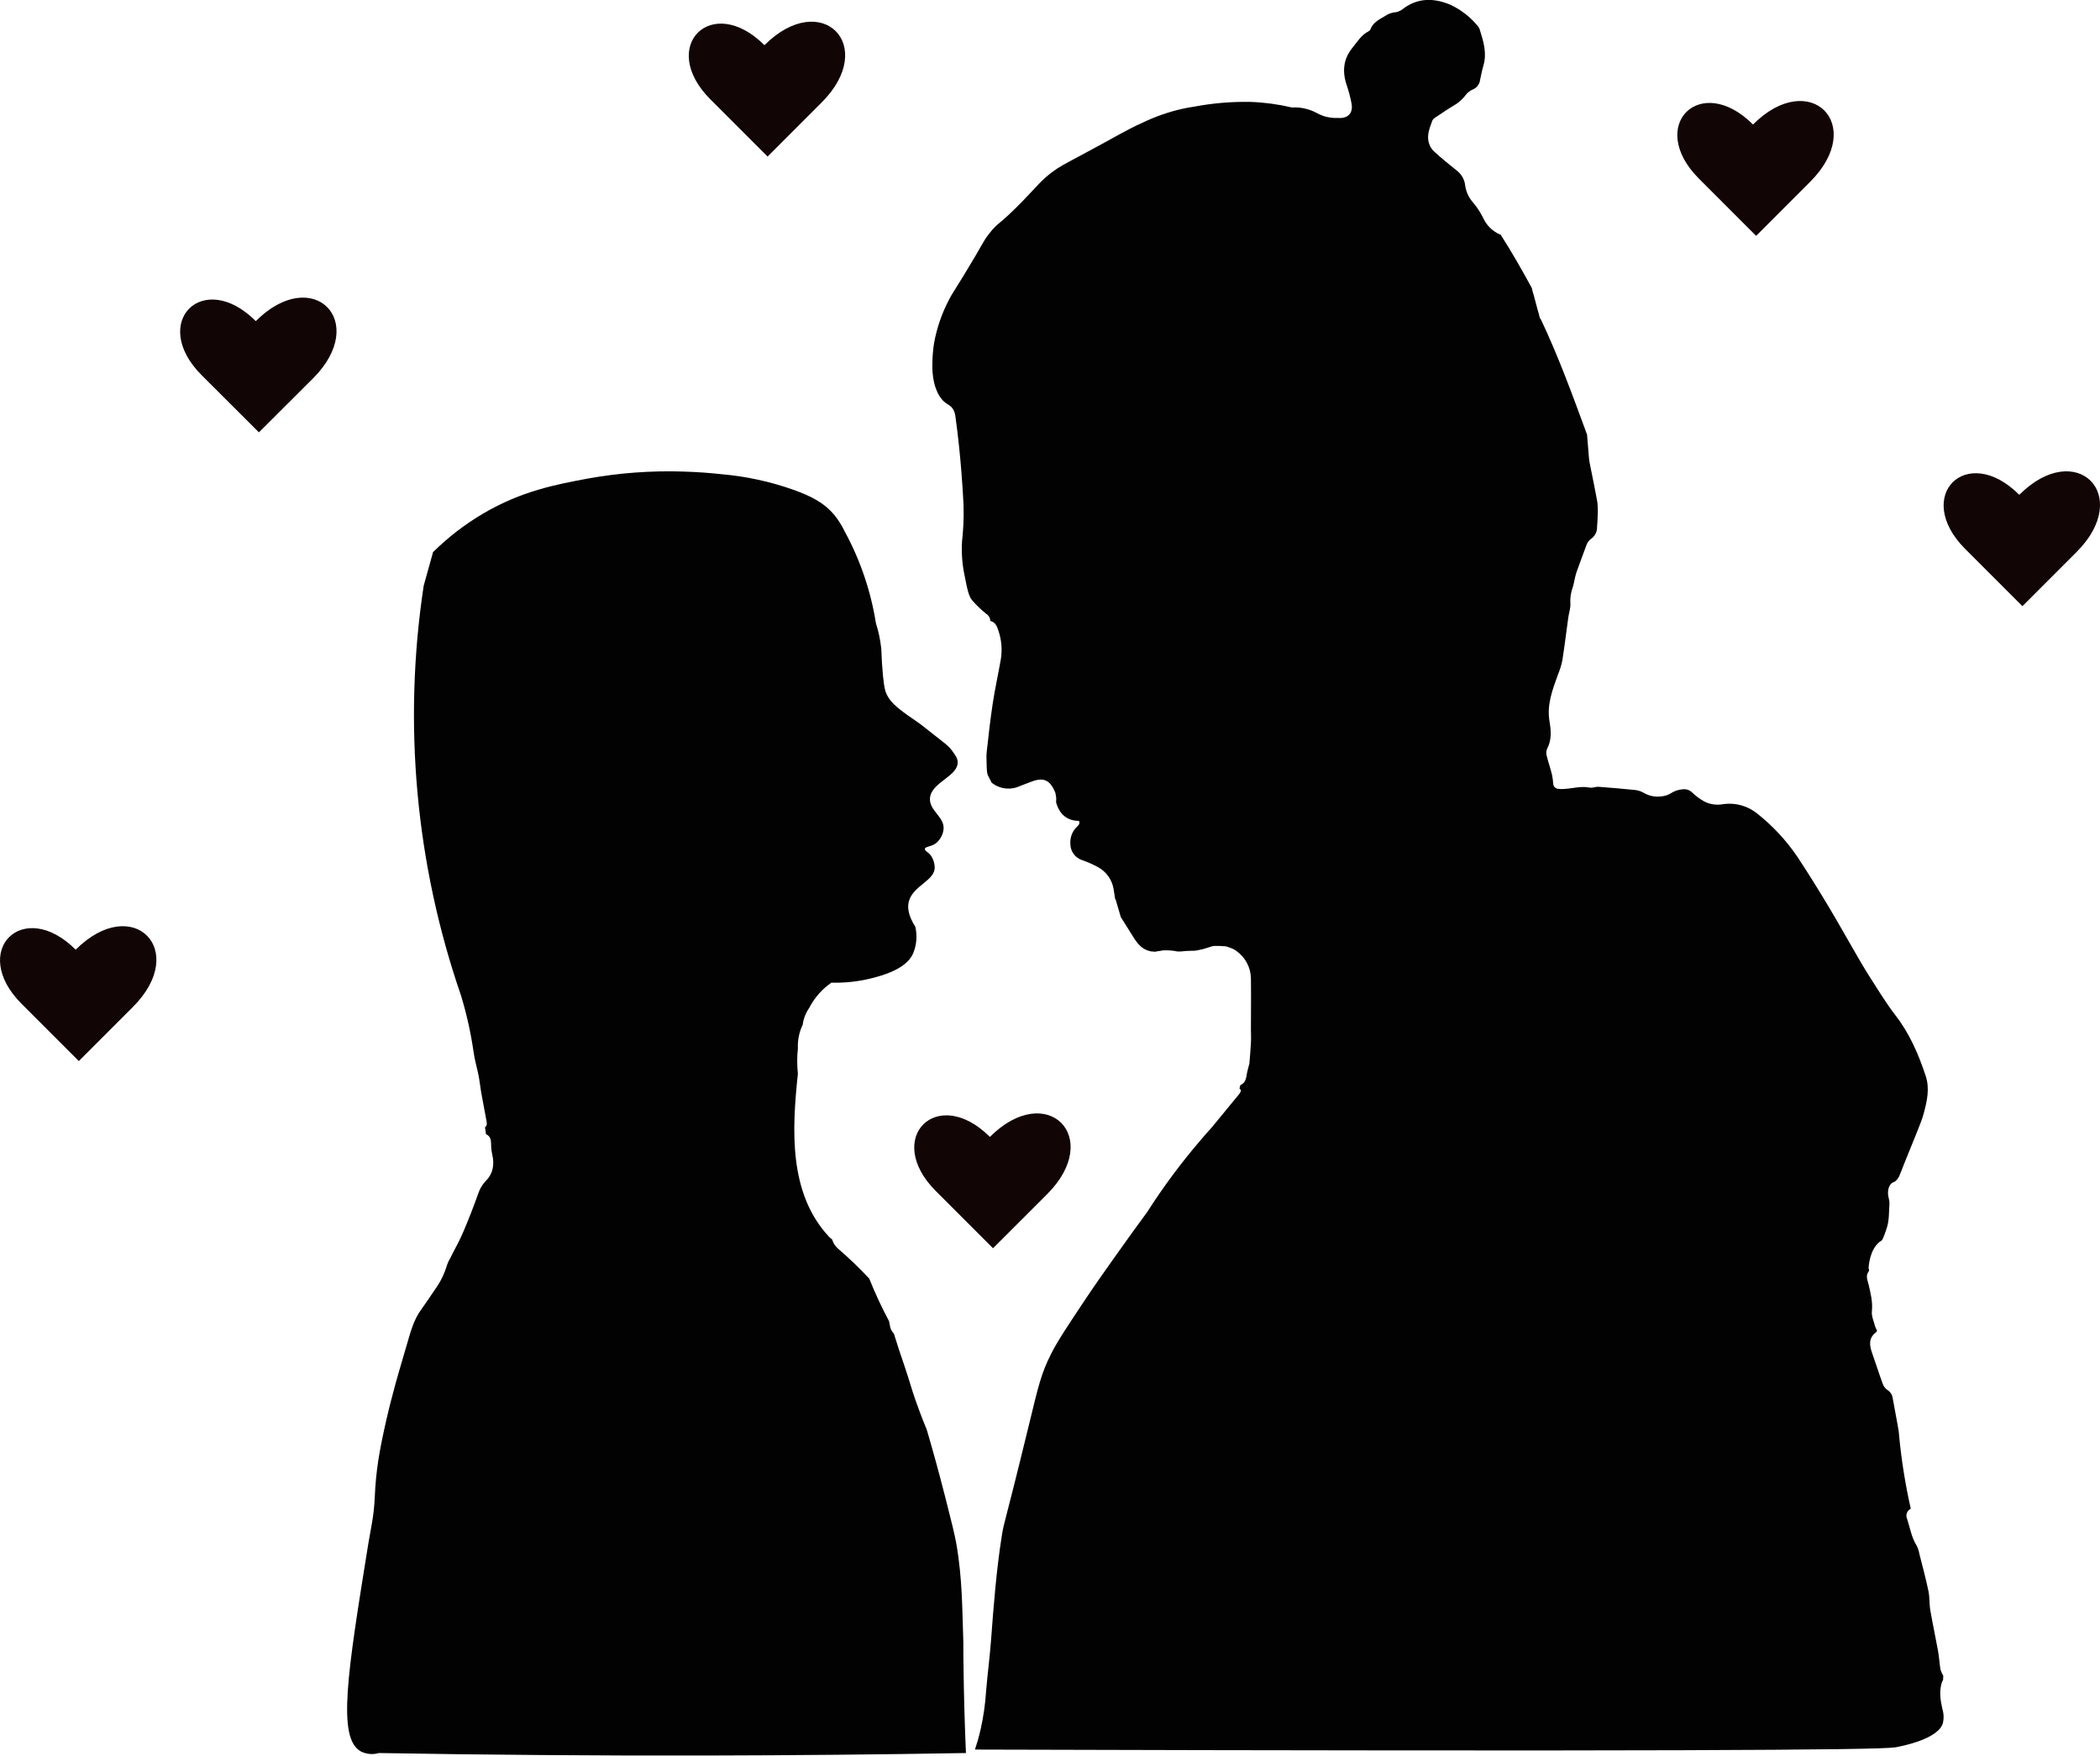
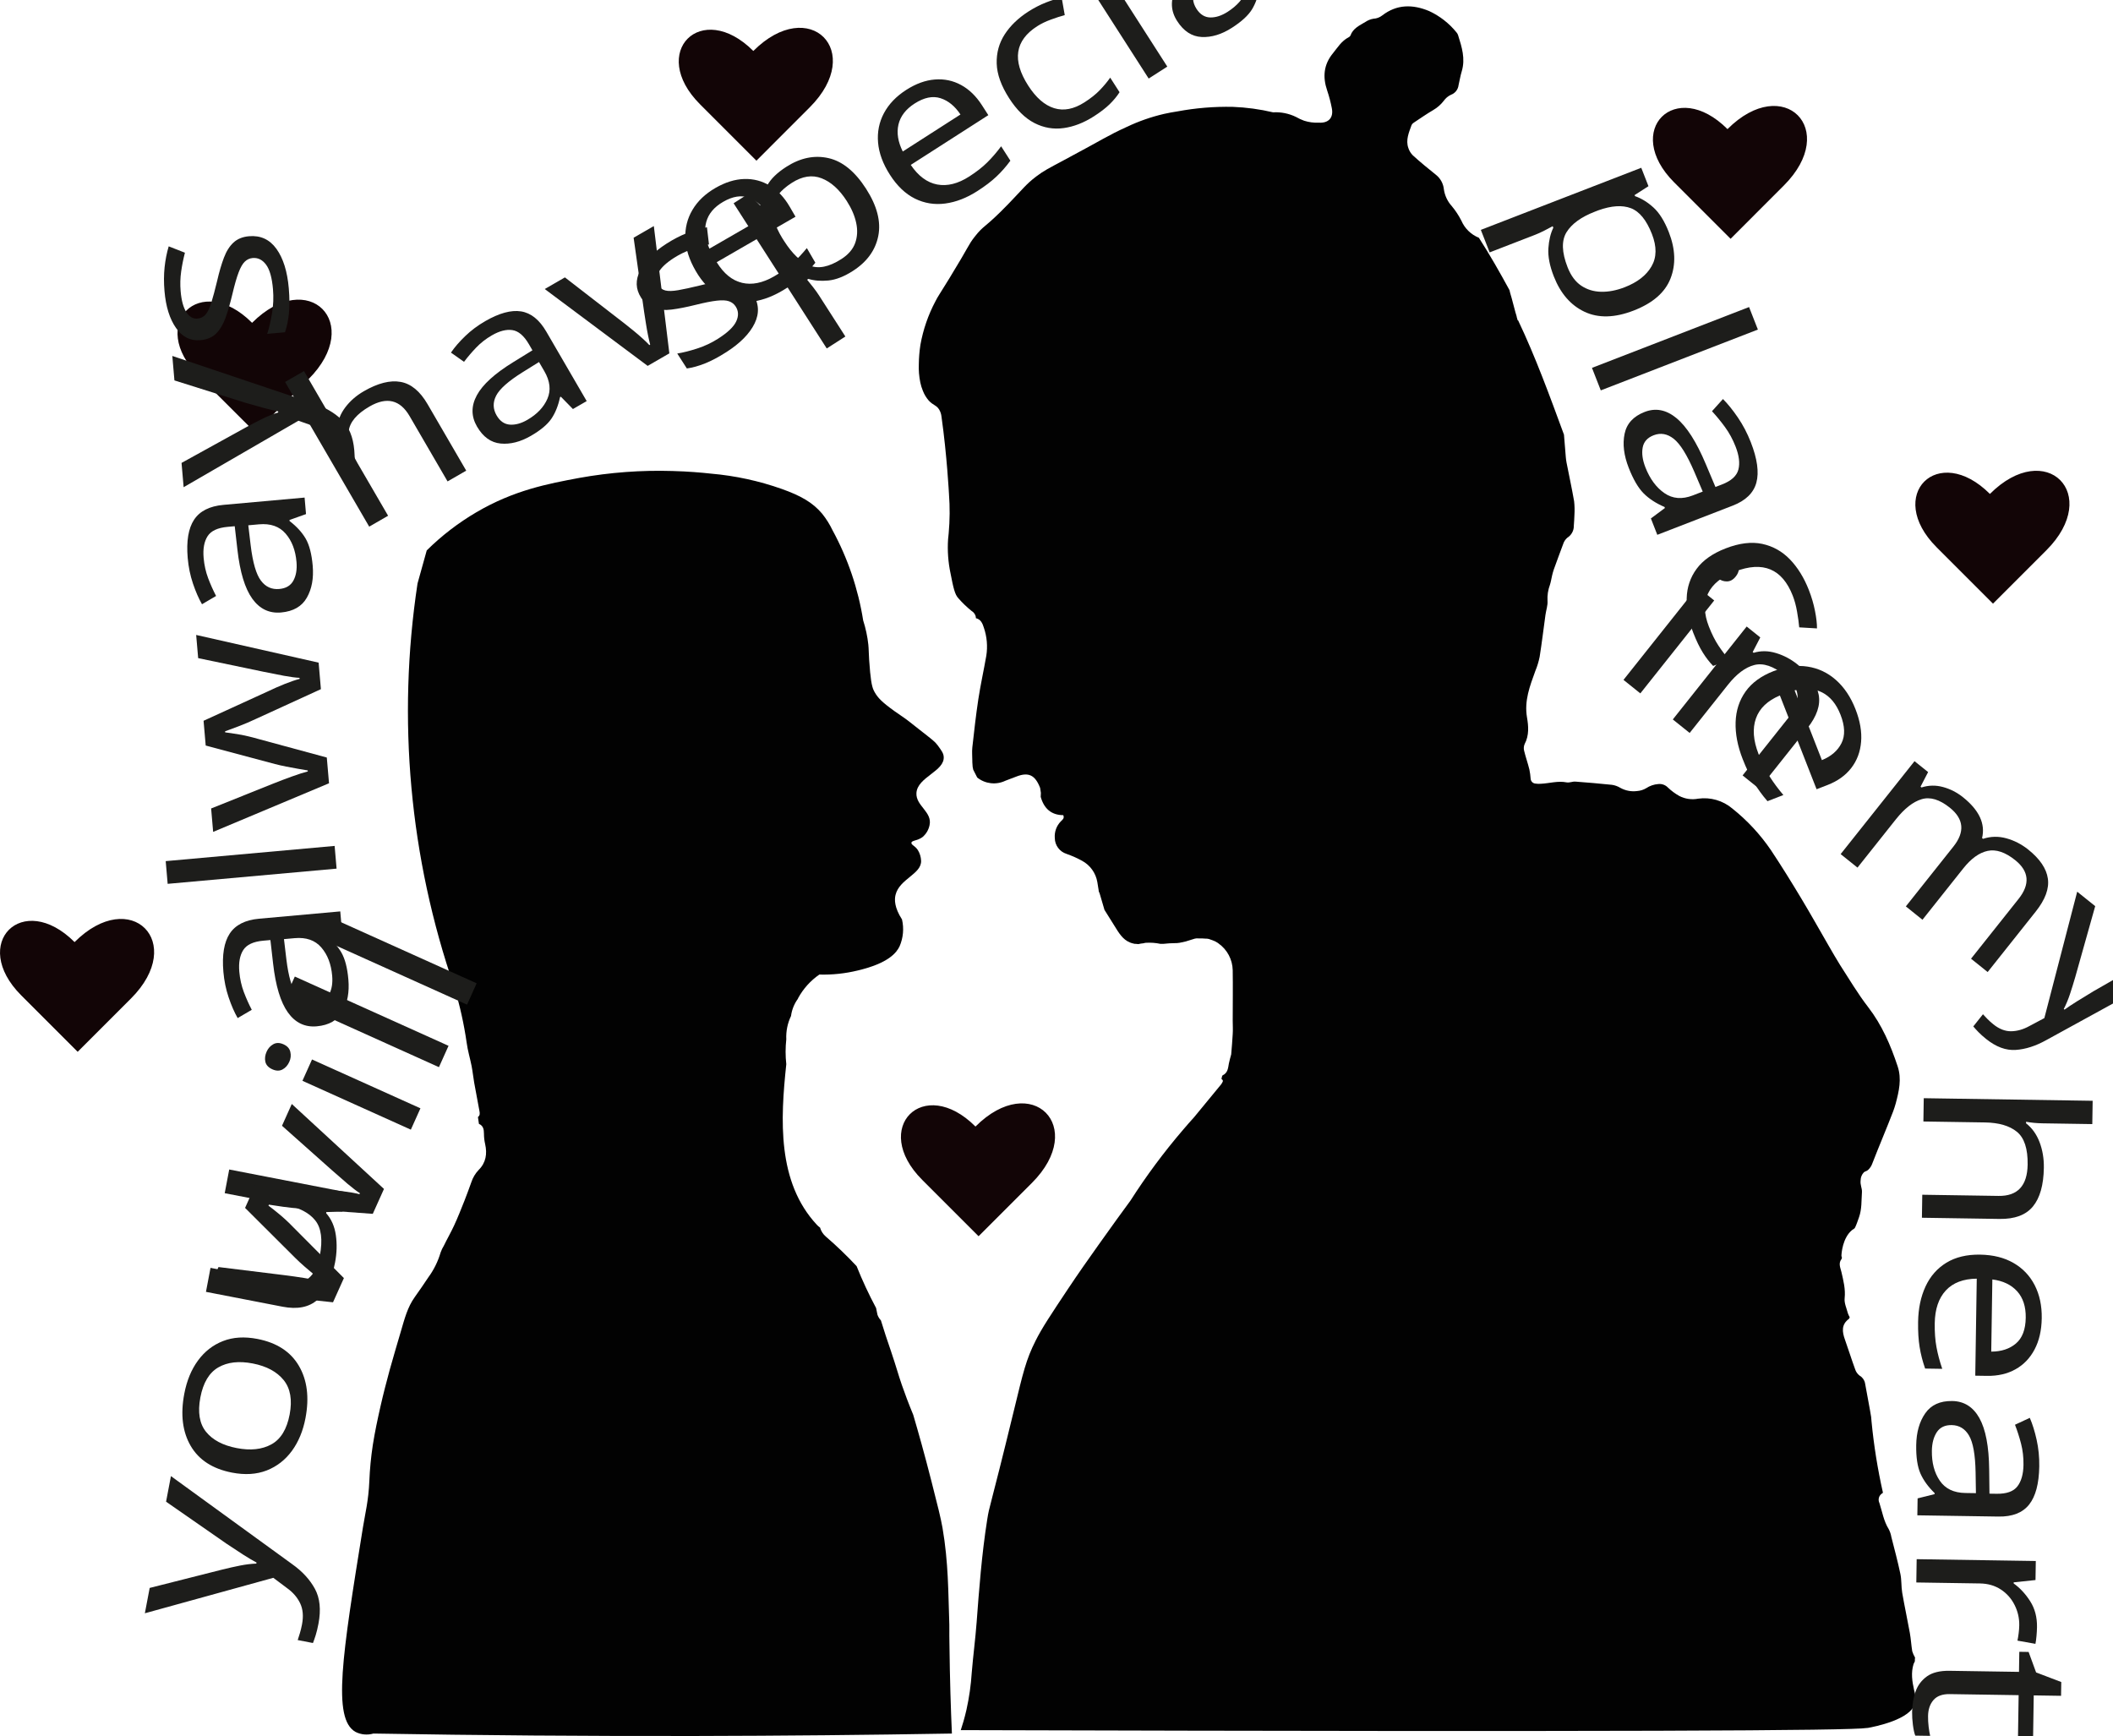
- <svg xmlns="http://www.w3.org/2000/svg" viewBox="0 0 642.4 536.89">
+ <svg xmlns="http://www.w3.org/2000/svg" viewBox="0 0 655.92 538.89">
  <defs>
-     <style>.cls-1{fill:#020202;}.cls-2{fill:#120506;}</style>
+     <style>.cls-1{fill:#020202;}.cls-2{fill:#120506;}.cls-3{font-size:69.12px;}.cls-3,.cls-4,.cls-5{fill:#1d1d1b;font-family:BadUnicornDEMO-Regular, Bad Unicorn DEMO;}.cls-4{font-size:69px;}.cls-5{font-size:68.71px;}</style>
  </defs>
  <g id="Warstwa_1" data-name="Warstwa 1">
-     <path class="cls-1" d="M710.81,552.86c-.6-2.69-1-5.35-.16-8.06l.4-.84c0-.35,0-.82.06-1.17a9.1,9.1,0,0,1-.87-1.95c-.31-1.87-.4-3.79-.74-5.66-.75-4.16-1.65-8.3-2.37-12.47-.33-1.94-.17-4-.57-5.88-.81-3.86-1.84-7.68-2.81-11.5a8.1,8.1,0,0,0-.81-2.4c-1.57-2.51-2-5.39-2.9-8.14a2.33,2.33,0,0,1,.91-3l.2-.16a177.92,177.92,0,0,1-3.54-22.05c-.05-.5-.08-1-.13-1.49-.13-.73-.24-1.46-.37-2.18q-.74-4.17-1.53-8.32a3.47,3.47,0,0,0-1.67-2.31,4,4,0,0,1-1.4-2c-1.11-3-2.07-6.14-3.16-9.18-.87-2.43-1.17-4.69,1.25-6.46.09-.07.12-.24.23-.49a7.37,7.37,0,0,1-.57-1.23c-.4-1.56-1.18-3.18-1-4.69.3-2.84-.4-5.46-1-8.12-.33-1.36-1-2.65,0-4,.32-.42,0-.79,0-1,0-.81.37-5.59,3.27-8,.37-.31.77-.36,1-.88.47-1,.82-2.1,1.2-3.16.89-2.52.71-5.15.9-7.75.08-1.25-.6-2.17-.41-3.72a3.59,3.59,0,0,1,1-2.43c.47-.4.78-.29,1.3-.74a4.86,4.86,0,0,0,1.32-2c2.09-5.4,4.38-10.73,6.46-16.14q.46-1.23.81-2.49c1-3.78,1.91-7.59.6-11.54-2.18-6.58-4.88-12.85-9.18-18.42-3.19-4.12-5.84-8.64-8.67-13-1.26-2-2.38-4-3.55-6-2.86-4.94-5.65-9.93-8.59-14.82s-6.1-10-9.34-14.87a58.89,58.89,0,0,0-12-12.93,13.51,13.51,0,0,0-10.58-3.05,9,9,0,0,1-5.87-.84,17.73,17.73,0,0,1-3.54-2.62,3.6,3.6,0,0,0-3-1.08,7.86,7.86,0,0,0-3.73,1.28,6.32,6.32,0,0,1-2.75.88,8.43,8.43,0,0,1-5.32-1,6.91,6.91,0,0,0-2.57-.92q-5.67-.58-11.37-1c-.89-.06-1.86.42-2.72.24-2.71-.54-5.3.31-7.95.43a7.25,7.25,0,0,1-1.68-.05,1.62,1.62,0,0,1-1.52-1.56,20.5,20.5,0,0,0-.39-2.83c-.49-2-1.17-3.88-1.64-5.85a3.18,3.18,0,0,1,.18-2.05c1.42-2.68,1.19-5.56.72-8.28-.88-5.18.9-9.73,2.58-14.37a23.87,23.87,0,0,0,1.35-4.41c.68-4.31,1.2-8.65,1.8-13,.2-1.47.76-3,.64-4.38a12.33,12.33,0,0,1,.76-5c.3-.93.44-1.92.67-2.88a18.86,18.86,0,0,1,.51-1.82c1-2.64,1.89-5.29,2.91-7.91a4.29,4.29,0,0,1,1.32-2,4.28,4.28,0,0,0,2-3.74c.07-1.12.17-2.25.19-3.38a24.26,24.26,0,0,0-.1-4.18c-.7-4-1.56-8-2.35-12a15.77,15.77,0,0,1-.23-1.68c-.2-2.33-.38-4.66-.57-7-4.42-12-8.77-24-14.24-35.49h-.13c-.1-.35-.2-.71-.31-1.07l0-.12c-.14-.43-.27-.87-.39-1.31-.41-1.49-.79-3-1.19-4.48-.14-.54-.34-1.07-.47-1.62l-.18-.77c-3-5.52-6.12-11-9.5-16.26a10,10,0,0,1-5.45-5.33,24.2,24.2,0,0,0-3-4.54A9.76,9.76,0,0,1,564.85,87a6.56,6.56,0,0,0-2.48-4.51c-2.41-1.94-4.82-3.89-7.13-6a5.6,5.6,0,0,1-1.41-2.28c-.89-2.52.17-4.85,1-7.17a1.85,1.85,0,0,1,.72-.75c2-1.32,4-2.72,6-3.89a11.17,11.17,0,0,0,3.29-2.9,5.64,5.64,0,0,1,2.21-1.84,3.62,3.62,0,0,0,2.36-3c.33-1.44.57-2.91,1-4.33,1.16-3.9,0-7.53-1.15-11.17a2.24,2.24,0,0,0-.48-.85,23.85,23.85,0,0,0-8.51-6.64c-5.06-2.11-10-2.16-14.58,1.38a4.74,4.74,0,0,1-2.7,1,6.29,6.29,0,0,0-2.5,1c-1.82,1.09-3.88,2-4.64,4.23a1.24,1.24,0,0,1-.61.56c-2.17,1.12-3.37,3.15-4.84,4.95-2.88,3.52-3.21,7.35-1.78,11.54a41.73,41.73,0,0,1,1.45,5.51c.57,2.92-1,4.66-4,4.48a13,13,0,0,1-4.61-.61,15.87,15.87,0,0,1-2.52-1.17,14.34,14.34,0,0,0-7.11-1.43,65.26,65.26,0,0,0-12.5-1.7,84,84,0,0,0-17.24,1.42c-1.44.23-2.55.41-4.08.76a57.12,57.12,0,0,0-11.65,4.07c-6.11,2.79-6.93,3.62-19.33,10.23-4.95,2.65-6.38,3.35-8.71,5.12-3.19,2.42-4.16,3.88-8.56,8.43-7.65,7.91-7.58,6.45-10.61,10.36-2,2.56-1.4,2.38-7.83,12.88-3.39,5.53-3.4,5.33-4.3,7.08a46.14,46.14,0,0,0-4.66,13.5,42.94,42.94,0,0,0-.5,6.05,23.46,23.46,0,0,0,.46,5.65,14.27,14.27,0,0,0,.8,2.6,10.23,10.23,0,0,0,1.8,3c1.41,1.55,2.39,1.4,3.27,2.84a5.36,5.36,0,0,1,.71,2.18c1.7,12,2.32,24,2.32,24a73.91,73.91,0,0,1-.09,12.22c-.09.84-.13,1.1-.19,1.89a38.81,38.81,0,0,0,.76,10.52c.86,4.41,1.32,6.59,2.46,7.77a32.65,32.65,0,0,0,4.07,3.91,2.89,2.89,0,0,1,1.22,1.45,2.53,2.53,0,0,1,.13.8h0c1.54.36,2.06,1.65,2.46,2.92a18.14,18.14,0,0,1,.77,8.74c-.78,4.49-1.78,8.95-2.47,13.46-.76,5-1.31,10-1.87,15-.15,1.38,0,2.79,0,4.19a.36.36,0,0,1,0,.1,1.45,1.45,0,0,1,0,.29,13.93,13.93,0,0,0,.1,1.44,8.76,8.76,0,0,0,.18.89c.42.81.83,1.63,1.24,2.44a8.26,8.26,0,0,0,8.73,1c1.1-.45,2.23-.83,3.34-1.27,3.83-1.52,5.91-.54,7.46,3.5.06.43.16,1.09.23,1.52l-.05,1.25c1,3.58,3.24,5.66,7,5.68.44,1-.27,1.43-.73,1.9a6.64,6.64,0,0,0-1.9,5.2,5.21,5.21,0,0,0,3.65,4.92,31.87,31.87,0,0,1,4.81,2.14,9.28,9.28,0,0,1,4.75,6.64c.13.76.25,1.53.37,2.29l.08.59.27.64c.5,1.69,1,3.39,1.49,5.08,1.19,1.91,2.39,3.8,3.57,5.71,1.31,2.13,2.71,4.15,5.37,4.73a3.48,3.48,0,0,1,.41.1H469c.33,0,.68.07,1,.09a9.76,9.76,0,0,1,1.59-.26,3.5,3.5,0,0,1,.73-.15,17,17,0,0,1,4.55.33l.87,0a37.08,37.08,0,0,1,3.8-.23c.13,0,.25,0,.38,0l.88-.1c.63-.16,1.27-.29,1.9-.41.93-.31,1.86-.6,2.8-.87a3,3,0,0,1,1.18-.08l.42,0h.65a8.72,8.72,0,0,1,1.14.07l.38,0a3.78,3.78,0,0,1,1.23.32l.49.17a6.58,6.58,0,0,1,1.66.82l.11.08.13.1a10.44,10.44,0,0,1,4.41,8.31c.08,5.21,0,10.42,0,15.63,0,1.41.1,2.82,0,4.23-.1,2.09-.31,4.18-.47,6.27-.24.94-.54,1.87-.72,2.83-.26,1.43-.32,2.9-1.92,3.67-.25.12-.26.74-.38,1.13l0,0,.41.39,0,0V364h0l-.45.78L487.36,375q-1.75,1.93-3.51,4a195.79,195.79,0,0,0-16.29,21.94c-2.44,3.31-5.84,8-9.85,13.65-3.43,4.83-6.16,8.69-9.48,13.67-5.43,8.16-8.15,12.24-10.1,16.14-3,5.91-3.9,9.95-6.7,21.47-7.85,32.28-7.57,29.29-8.34,34.11-1.7,10.72-2.55,22.05-3.28,31.83-.39,5.23-1.09,10.43-1.52,15.66A75.13,75.13,0,0,1,416.65,559c-.61,2.68-1.28,4.86-1.77,6.32,206.44.59,276.58.16,281.32-.67l.19,0c1.9-.34,13.82-2.63,14.67-7.81A8,8,0,0,0,710.81,552.86Z" transform="translate(-116.64 -30.24)" />
-     <path class="cls-1" d="M409.58,263.08c.44,4.59-8.17,6.33-8.46,11.34-.23,4,5,5.84,4.07,10A6.54,6.54,0,0,1,403,288.1c-1.58,1.17-3.32,1-3.43,1.73s1.1.91,2,2.31a6.85,6.85,0,0,1,1,3.29c.16,4.16-6.69,5.61-7.93,10.58-.37,1.49-.39,3.94,2,7.65a13.32,13.32,0,0,1-.75,8.34c-.93,1.95-3.39,5.24-13,7.51a45,45,0,0,1-11.91,1.26,21.22,21.22,0,0,0-6.57,7.29c0,.11-.09.21-.14.31a11.59,11.59,0,0,0-2.08,5.26,15.09,15.09,0,0,0-1.47,7.25,35,35,0,0,0,0,7.72c-1.83,17.17-2.86,36.58,9.48,49.84a6.19,6.19,0,0,0,1,.88,5.78,5.78,0,0,0,1.81,2.8,121.22,121.22,0,0,1,9.54,9.17,128.56,128.56,0,0,0,6.05,13l.42,2.08a4.93,4.93,0,0,0,1.07,1.75c.95,3.16,2,6.28,3.07,9.39,1.79,5.29,2.26,7.28,3.43,10.65.92,2.64,2.08,5.78,3.54,9.29,1.45,4.92,3.48,12.07,5.7,20.81,1.9,7.46,2.85,11.2,3.39,14.3,1.85,10.68,1.77,20.48,2.06,28.17.12,3,0,3.62.09,7.94.12,10.86.43,20.23.76,27.71q-39.3.68-79.58.76-50.79.09-100-.76a7.56,7.56,0,0,1-5.56-.51c-7.26-4.09-4.08-23.86,2.3-63.41.7-4.35,1.75-8.4,2-14.45a101.66,101.66,0,0,1,1.07-11.14c.62-4,1.49-8.05,2.38-12s1.87-7.67,2.9-11.48c1.1-4,2.32-8,3.48-12,1.08-3.65,2-7.36,4.29-10.53,1.44-2,2.82-4.05,4.19-6.09a24.87,24.87,0,0,0,3.82-7.74,11.15,11.15,0,0,1,1-2.09c1-2.07,2.18-4.1,3.15-6.2,1.19-2.54,2.2-5.16,3.24-7.75.76-1.9,1.44-3.83,2.14-5.75a10.07,10.07,0,0,1,2.29-3.83c2.26-2.25,2.67-5,2-8a14.26,14.26,0,0,1-.37-3.19c0-1.38-.22-2.53-1.56-3.1L265,375c.69-.51.6-1.18.46-1.92-.55-2.9-1.1-5.81-1.62-8.73-.3-1.73-.47-3.48-.81-5.21-.48-2.42-1.21-4.79-1.53-7.23a115.14,115.14,0,0,0-3.84-17.22h0a263.24,263.24,0,0,1-11.41-125.32q1.42-5.13,2.86-10.27a78.09,78.09,0,0,1,15.42-11.85c11.74-6.88,22.24-8.84,31.92-10.65a139.26,139.26,0,0,1,28.92-2.15c4.84.13,8.93.48,12,.82a88.83,88.83,0,0,1,22,4.77c5.79,2.07,9.5,4.14,12.46,7.64a26.49,26.49,0,0,1,3.25,5.17,87.2,87.2,0,0,1,9.51,28,37.66,37.66,0,0,1,1.6,7.52c.14,1.4.11,2.53.25,4.68.41,6.12.81,8.12,1.36,9.37.15.33.29.57.34.67,1,1.77,2.26,3.1,6.13,5.88,1.87,1.34,1.78,1.18,3.54,2.46,1.07.79,1.5,1.14,3.85,3,4.58,3.58,5.18,4,6.06,5.18C408.88,261.21,409.48,262,409.58,263.08Z" transform="translate(-116.64 -30.24)" />
+     <path class="cls-1" d="M710.81,552.86c-.6-2.69-1-5.35-.16-8.06l.4-.84c0-.35,0-.82.06-1.17a9.1,9.1,0,0,1-.87-1.95c-.31-1.87-.4-3.79-.74-5.66-.75-4.16-1.65-8.3-2.37-12.47-.33-1.94-.17-4-.57-5.88-.81-3.86-1.84-7.68-2.81-11.5a8.1,8.1,0,0,0-.81-2.4c-1.57-2.51-2-5.39-2.9-8.14a2.33,2.33,0,0,1,.91-3l.2-.16a177.92,177.92,0,0,1-3.54-22.05c-.05-.5-.08-1-.13-1.49-.13-.73-.24-1.46-.37-2.18q-.74-4.17-1.53-8.32a3.47,3.47,0,0,0-1.67-2.31,4,4,0,0,1-1.4-2c-1.11-3-2.07-6.14-3.16-9.18-.87-2.43-1.17-4.69,1.25-6.46.09-.07.12-.24.23-.49a7.37,7.37,0,0,1-.57-1.23c-.4-1.56-1.18-3.18-1-4.69.3-2.84-.4-5.46-1-8.12-.33-1.36-1-2.65,0-4,.32-.42,0-.79,0-1,0-.81.37-5.59,3.27-8,.37-.31.77-.36,1-.88.47-1,.82-2.1,1.2-3.16.89-2.52.71-5.15.9-7.75.08-1.25-.6-2.17-.41-3.72a3.59,3.59,0,0,1,1-2.43c.47-.4.78-.29,1.3-.74a4.86,4.86,0,0,0,1.32-2c2.09-5.4,4.38-10.73,6.46-16.14q.46-1.23.81-2.49c1-3.78,1.91-7.59.6-11.54-2.18-6.58-4.88-12.85-9.18-18.42-3.19-4.12-5.84-8.64-8.67-13-1.26-2-2.38-4-3.55-6-2.86-4.94-5.65-9.93-8.59-14.82s-6.1-10-9.34-14.87a58.89,58.89,0,0,0-12-12.93,13.51,13.51,0,0,0-10.58-3.05,9,9,0,0,1-5.87-.84,17.73,17.73,0,0,1-3.54-2.62,3.6,3.6,0,0,0-3-1.08,7.86,7.86,0,0,0-3.73,1.28,6.32,6.32,0,0,1-2.75.88,8.43,8.43,0,0,1-5.32-1,6.91,6.91,0,0,0-2.57-.92q-5.67-.58-11.37-1c-.89-.06-1.86.42-2.72.24-2.71-.54-5.3.31-7.95.43a7.25,7.25,0,0,1-1.68-.05,1.62,1.62,0,0,1-1.52-1.56,20.5,20.5,0,0,0-.39-2.83c-.49-2-1.17-3.88-1.64-5.85a3.18,3.18,0,0,1,.18-2.05c1.42-2.68,1.19-5.56.72-8.28-.88-5.18.9-9.73,2.58-14.37a23.87,23.87,0,0,0,1.35-4.41c.68-4.31,1.2-8.65,1.8-13,.2-1.47.76-3,.64-4.38a12.33,12.33,0,0,1,.76-5c.3-.93.44-1.92.67-2.88a18.86,18.86,0,0,1,.51-1.82c1-2.64,1.89-5.29,2.91-7.91a4.29,4.29,0,0,1,1.32-2,4.28,4.28,0,0,0,2-3.74c.07-1.12.17-2.25.19-3.38a24.26,24.26,0,0,0-.1-4.18c-.7-4-1.56-8-2.35-12a15.77,15.77,0,0,1-.23-1.68c-.2-2.33-.38-4.66-.57-7-4.42-12-8.77-24-14.24-35.49h-.13c-.1-.35-.2-.71-.31-1.07l0-.12c-.14-.43-.27-.87-.39-1.31-.41-1.49-.79-3-1.19-4.48-.14-.54-.34-1.07-.47-1.62l-.18-.77c-3-5.52-6.12-11-9.5-16.26a10,10,0,0,1-5.45-5.33,24.2,24.2,0,0,0-3-4.54A9.76,9.76,0,0,1,564.85,87a6.56,6.56,0,0,0-2.48-4.51c-2.41-1.94-4.82-3.89-7.13-6a5.6,5.6,0,0,1-1.41-2.28c-.89-2.52.17-4.85,1-7.17a1.85,1.85,0,0,1,.72-.75c2-1.32,4-2.72,6-3.89a11.17,11.17,0,0,0,3.29-2.9,5.64,5.64,0,0,1,2.21-1.84,3.62,3.62,0,0,0,2.36-3c.33-1.44.57-2.91,1-4.33,1.16-3.9,0-7.53-1.15-11.17a2.24,2.24,0,0,0-.48-.85,23.85,23.85,0,0,0-8.51-6.64c-5.06-2.11-10-2.16-14.58,1.38a4.74,4.74,0,0,1-2.7,1,6.29,6.29,0,0,0-2.5,1c-1.82,1.09-3.88,2-4.64,4.23a1.24,1.24,0,0,1-.61.56c-2.17,1.12-3.37,3.15-4.84,4.95-2.88,3.52-3.21,7.35-1.78,11.54a41.73,41.73,0,0,1,1.45,5.51c.57,2.92-1,4.66-4,4.48a13,13,0,0,1-4.61-.61,15.87,15.87,0,0,1-2.52-1.17,14.34,14.34,0,0,0-7.11-1.43,65.26,65.26,0,0,0-12.5-1.7,84,84,0,0,0-17.24,1.42c-1.44.23-2.55.41-4.08.76a57.12,57.12,0,0,0-11.65,4.07c-6.11,2.79-6.93,3.62-19.33,10.23-4.95,2.65-6.38,3.35-8.71,5.12-3.19,2.42-4.16,3.88-8.56,8.43-7.65,7.91-7.58,6.45-10.61,10.36-2,2.56-1.4,2.38-7.83,12.88-3.39,5.53-3.4,5.33-4.3,7.08a46.14,46.14,0,0,0-4.66,13.5,42.94,42.94,0,0,0-.5,6.05,23.46,23.46,0,0,0,.46,5.65,14.27,14.27,0,0,0,.8,2.6,10.23,10.23,0,0,0,1.8,3c1.41,1.55,2.39,1.4,3.27,2.84a5.36,5.36,0,0,1,.71,2.18c1.7,12,2.32,24,2.32,24a73.91,73.91,0,0,1-.09,12.22c-.09.84-.13,1.1-.19,1.89a38.81,38.81,0,0,0,.76,10.52c.86,4.41,1.32,6.59,2.46,7.77a32.65,32.65,0,0,0,4.07,3.91,2.89,2.89,0,0,1,1.22,1.45,2.53,2.53,0,0,1,.13.8h0c1.54.36,2.06,1.65,2.46,2.92a18.14,18.14,0,0,1,.77,8.74c-.78,4.49-1.78,8.95-2.47,13.46-.76,5-1.31,10-1.87,15-.15,1.38,0,2.79,0,4.19a.36.36,0,0,1,0,.1,1.45,1.45,0,0,1,0,.29,13.93,13.93,0,0,0,.1,1.44,8.76,8.76,0,0,0,.18.89c.42.81.83,1.63,1.24,2.44a8.26,8.26,0,0,0,8.73,1c1.1-.45,2.23-.83,3.34-1.27,3.83-1.52,5.91-.54,7.46,3.5.06.43.16,1.09.23,1.52l-.05,1.25c1,3.58,3.24,5.66,7,5.68.44,1-.27,1.43-.73,1.9a6.64,6.64,0,0,0-1.9,5.2,5.21,5.21,0,0,0,3.65,4.92,31.87,31.87,0,0,1,4.81,2.14,9.28,9.28,0,0,1,4.75,6.64c.13.76.25,1.53.37,2.29l.08.59.27.64c.5,1.69,1,3.39,1.49,5.08,1.19,1.91,2.39,3.8,3.57,5.71,1.31,2.13,2.71,4.15,5.37,4.73a3.48,3.48,0,0,1,.41.1H469c.33,0,.68.07,1,.09a9.76,9.76,0,0,1,1.59-.26,3.5,3.5,0,0,1,.73-.15,17,17,0,0,1,4.55.33l.87,0a37.08,37.08,0,0,1,3.8-.23c.13,0,.25,0,.38,0l.88-.1c.63-.16,1.27-.29,1.9-.41.93-.31,1.86-.6,2.8-.87a3,3,0,0,1,1.18-.08l.42,0h.65a8.72,8.72,0,0,1,1.14.07l.38,0a3.78,3.78,0,0,1,1.23.32l.49.17a6.58,6.58,0,0,1,1.66.82l.11.08.13.1a10.44,10.44,0,0,1,4.41,8.31c.08,5.21,0,10.42,0,15.63,0,1.41.1,2.82,0,4.23-.1,2.09-.31,4.18-.47,6.27-.24.94-.54,1.87-.72,2.83-.26,1.43-.32,2.9-1.92,3.67-.25.12-.26.74-.38,1.13l0,0,.41.39,0,0V364h0l-.45.78L487.36,375q-1.75,1.93-3.51,4a195.79,195.79,0,0,0-16.29,21.94c-2.44,3.31-5.84,8-9.85,13.65-3.43,4.83-6.16,8.69-9.48,13.67-5.43,8.16-8.15,12.24-10.1,16.14-3,5.91-3.9,9.95-6.7,21.47-7.85,32.28-7.57,29.29-8.34,34.11-1.7,10.72-2.55,22.05-3.28,31.83-.39,5.23-1.09,10.43-1.52,15.66A75.13,75.13,0,0,1,416.65,559c-.61,2.68-1.28,4.86-1.77,6.32,206.44.59,276.58.16,281.32-.67l.19,0c1.9-.34,13.82-2.63,14.67-7.81A8,8,0,0,0,710.81,552.86Z" transform="translate(-116.64 -28.24)" />
+     <path class="cls-1" d="M409.58,263.08c.44,4.59-8.17,6.33-8.46,11.34-.23,4,5,5.84,4.07,10A6.54,6.54,0,0,1,403,288.1c-1.58,1.17-3.32,1-3.43,1.73s1.1.91,2,2.31a6.85,6.85,0,0,1,1,3.29c.16,4.16-6.69,5.61-7.93,10.58-.37,1.49-.39,3.94,2,7.65a13.32,13.32,0,0,1-.75,8.34c-.93,1.95-3.39,5.24-13,7.51a45,45,0,0,1-11.91,1.26,21.22,21.22,0,0,0-6.57,7.29c0,.11-.09.21-.14.31a11.59,11.59,0,0,0-2.08,5.26,15.09,15.09,0,0,0-1.47,7.25,35,35,0,0,0,0,7.72c-1.83,17.17-2.86,36.58,9.48,49.84a6.19,6.19,0,0,0,1,.88,5.78,5.78,0,0,0,1.81,2.8,121.22,121.22,0,0,1,9.54,9.17,128.56,128.56,0,0,0,6.05,13l.42,2.08a4.93,4.93,0,0,0,1.07,1.75c.95,3.16,2,6.28,3.07,9.39,1.79,5.29,2.26,7.28,3.43,10.65.92,2.64,2.08,5.78,3.54,9.29,1.45,4.92,3.48,12.07,5.7,20.81,1.9,7.46,2.85,11.2,3.39,14.3,1.85,10.68,1.77,20.48,2.06,28.17.12,3,0,3.62.09,7.94.12,10.86.43,20.23.76,27.71q-39.3.68-79.58.76-50.79.09-100-.76a7.56,7.56,0,0,1-5.56-.51c-7.26-4.09-4.08-23.86,2.3-63.41.7-4.35,1.75-8.4,2-14.45a101.66,101.66,0,0,1,1.07-11.14c.62-4,1.49-8.05,2.38-12s1.87-7.67,2.9-11.48c1.1-4,2.32-8,3.48-12,1.08-3.65,2-7.36,4.29-10.53,1.44-2,2.82-4.05,4.19-6.09a24.87,24.87,0,0,0,3.82-7.74,11.15,11.15,0,0,1,1-2.09c1-2.07,2.18-4.1,3.15-6.2,1.19-2.54,2.2-5.16,3.24-7.75.76-1.9,1.44-3.83,2.14-5.75a10.07,10.07,0,0,1,2.29-3.83c2.26-2.25,2.67-5,2-8a14.26,14.26,0,0,1-.37-3.19c0-1.38-.22-2.53-1.56-3.1L265,375c.69-.51.6-1.18.46-1.92-.55-2.9-1.1-5.81-1.62-8.73-.3-1.73-.47-3.48-.81-5.21-.48-2.42-1.21-4.79-1.53-7.23a115.14,115.14,0,0,0-3.84-17.22h0a263.24,263.24,0,0,1-11.41-125.32q1.42-5.13,2.86-10.27a78.09,78.09,0,0,1,15.42-11.85c11.74-6.88,22.24-8.84,31.92-10.65a139.26,139.26,0,0,1,28.92-2.15c4.84.13,8.93.48,12,.82a88.83,88.83,0,0,1,22,4.77c5.79,2.07,9.5,4.14,12.46,7.64a26.49,26.49,0,0,1,3.25,5.17,87.2,87.2,0,0,1,9.51,28,37.66,37.66,0,0,1,1.6,7.52c.14,1.4.11,2.53.25,4.68.41,6.12.81,8.12,1.36,9.37.15.33.29.57.34.67,1,1.77,2.26,3.1,6.13,5.88,1.87,1.34,1.78,1.18,3.54,2.46,1.07.79,1.5,1.14,3.85,3,4.58,3.58,5.18,4,6.06,5.18C408.88,261.21,409.48,262,409.58,263.08Z" transform="translate(-116.64 -28.24)" />
  </g>
  <g id="Warstwa_3" data-name="Warstwa 3">
-     <path class="cls-2" d="M195.85,162.47,178.34,145c-16.13-16.14.42-32.69,16.55-16.55,17.41-17.41,34.92.1,17.51,17.51Z" transform="translate(-116.64 -30.24)" />
-     <path class="cls-2" d="M735.31,215.63,717.8,198.12c-16.13-16.14.41-32.69,16.55-16.55,17.41-17.4,34.91.11,17.51,17.51Z" transform="translate(-116.64 -30.24)" />
-     <path class="cls-2" d="M140.75,354.75l-17.51-17.51c-16.13-16.13.41-32.68,16.55-16.55,17.41-17.4,34.91.11,17.51,17.51Z" transform="translate(-116.64 -30.24)" />
-     <path class="cls-2" d="M351.45,78.12,333.94,60.61c-16.14-16.14.41-32.68,16.55-16.55,17.4-17.4,34.91.11,17.5,17.51Z" transform="translate(-116.64 -30.24)" />
-     <path class="cls-2" d="M653.85,102.37,636.34,84.86c-16.14-16.13.41-32.68,16.55-16.54,17.4-17.41,34.91.1,17.5,17.5Z" transform="translate(-116.64 -30.24)" />
-     <path class="cls-2" d="M420.41,412l-17.5-17.5c-16.14-16.14.41-32.69,16.54-16.55,17.41-17.41,34.92.1,17.51,17.51Z" transform="translate(-116.64 -30.24)" />
+     <path class="cls-2" d="M195.85,162.47,178.34,145c-16.13-16.14.42-32.69,16.55-16.55,17.41-17.41,34.92.1,17.51,17.51Z" transform="translate(-116.64 -28.24)" />
+     <path class="cls-2" d="M735.31,215.63,717.8,198.12c-16.13-16.14.41-32.69,16.55-16.55,17.41-17.4,34.91.11,17.51,17.51Z" transform="translate(-116.64 -28.24)" />
+     <path class="cls-2" d="M140.75,354.75l-17.51-17.51c-16.13-16.13.41-32.68,16.55-16.55,17.41-17.4,34.91.11,17.51,17.51Z" transform="translate(-116.64 -28.24)" />
+     <path class="cls-2" d="M351.45,78.12,333.94,60.61c-16.14-16.14.41-32.68,16.55-16.55,17.4-17.4,34.91.11,17.5,17.51Z" transform="translate(-116.64 -28.24)" />
+     <path class="cls-2" d="M653.85,102.37,636.34,84.86c-16.14-16.13.41-32.68,16.55-16.54,17.4-17.41,34.91.1,17.5,17.5Z" transform="translate(-116.64 -28.24)" />
+     <path class="cls-2" d="M420.41,412l-17.5-17.5c-16.14-16.14.41-32.69,16.54-16.55,17.41-17.41,34.92.1,17.51,17.51Z" transform="translate(-116.64 -28.24)" />
+   </g>
+   <g id="Warstwa_4" data-name="Warstwa 4">
+     <text class="cls-3" transform="matrix(0.23, -1.21, 0.98, 0.19, 81.26, 507.92)">you</text>
+     <text class="cls-4" transform="matrix(0.49, -1.09, 0.91, 0.41, 98.09, 416.18)">will</text>
+     <text class="cls-4" transform="matrix(-0.1, -1.16, 1, -0.09, 108.94, 321.35)">always</text>
+     <text class="cls-5" transform="matrix(0.97, -0.56, 0.5, 0.86, 108.94, 166.76)">have</text>
+     <text class="cls-4" transform="translate(210.69 117.97) rotate(-32.68) scale(1.13 1)">special</text>
+     <text class="cls-4" transform="matrix(0.45, 1.15, -0.93, 0.36, 472.45, 58.66)">place</text>
+     <text class="cls-4" transform="matrix(0.86, 0.69, -0.62, 0.78, 498.93, 207.01)">in my</text>
+     <text class="cls-4" transform="translate(597.28 333.94) rotate(90.88) scale(1.19 1)">heart</text>
  </g>
</svg>
